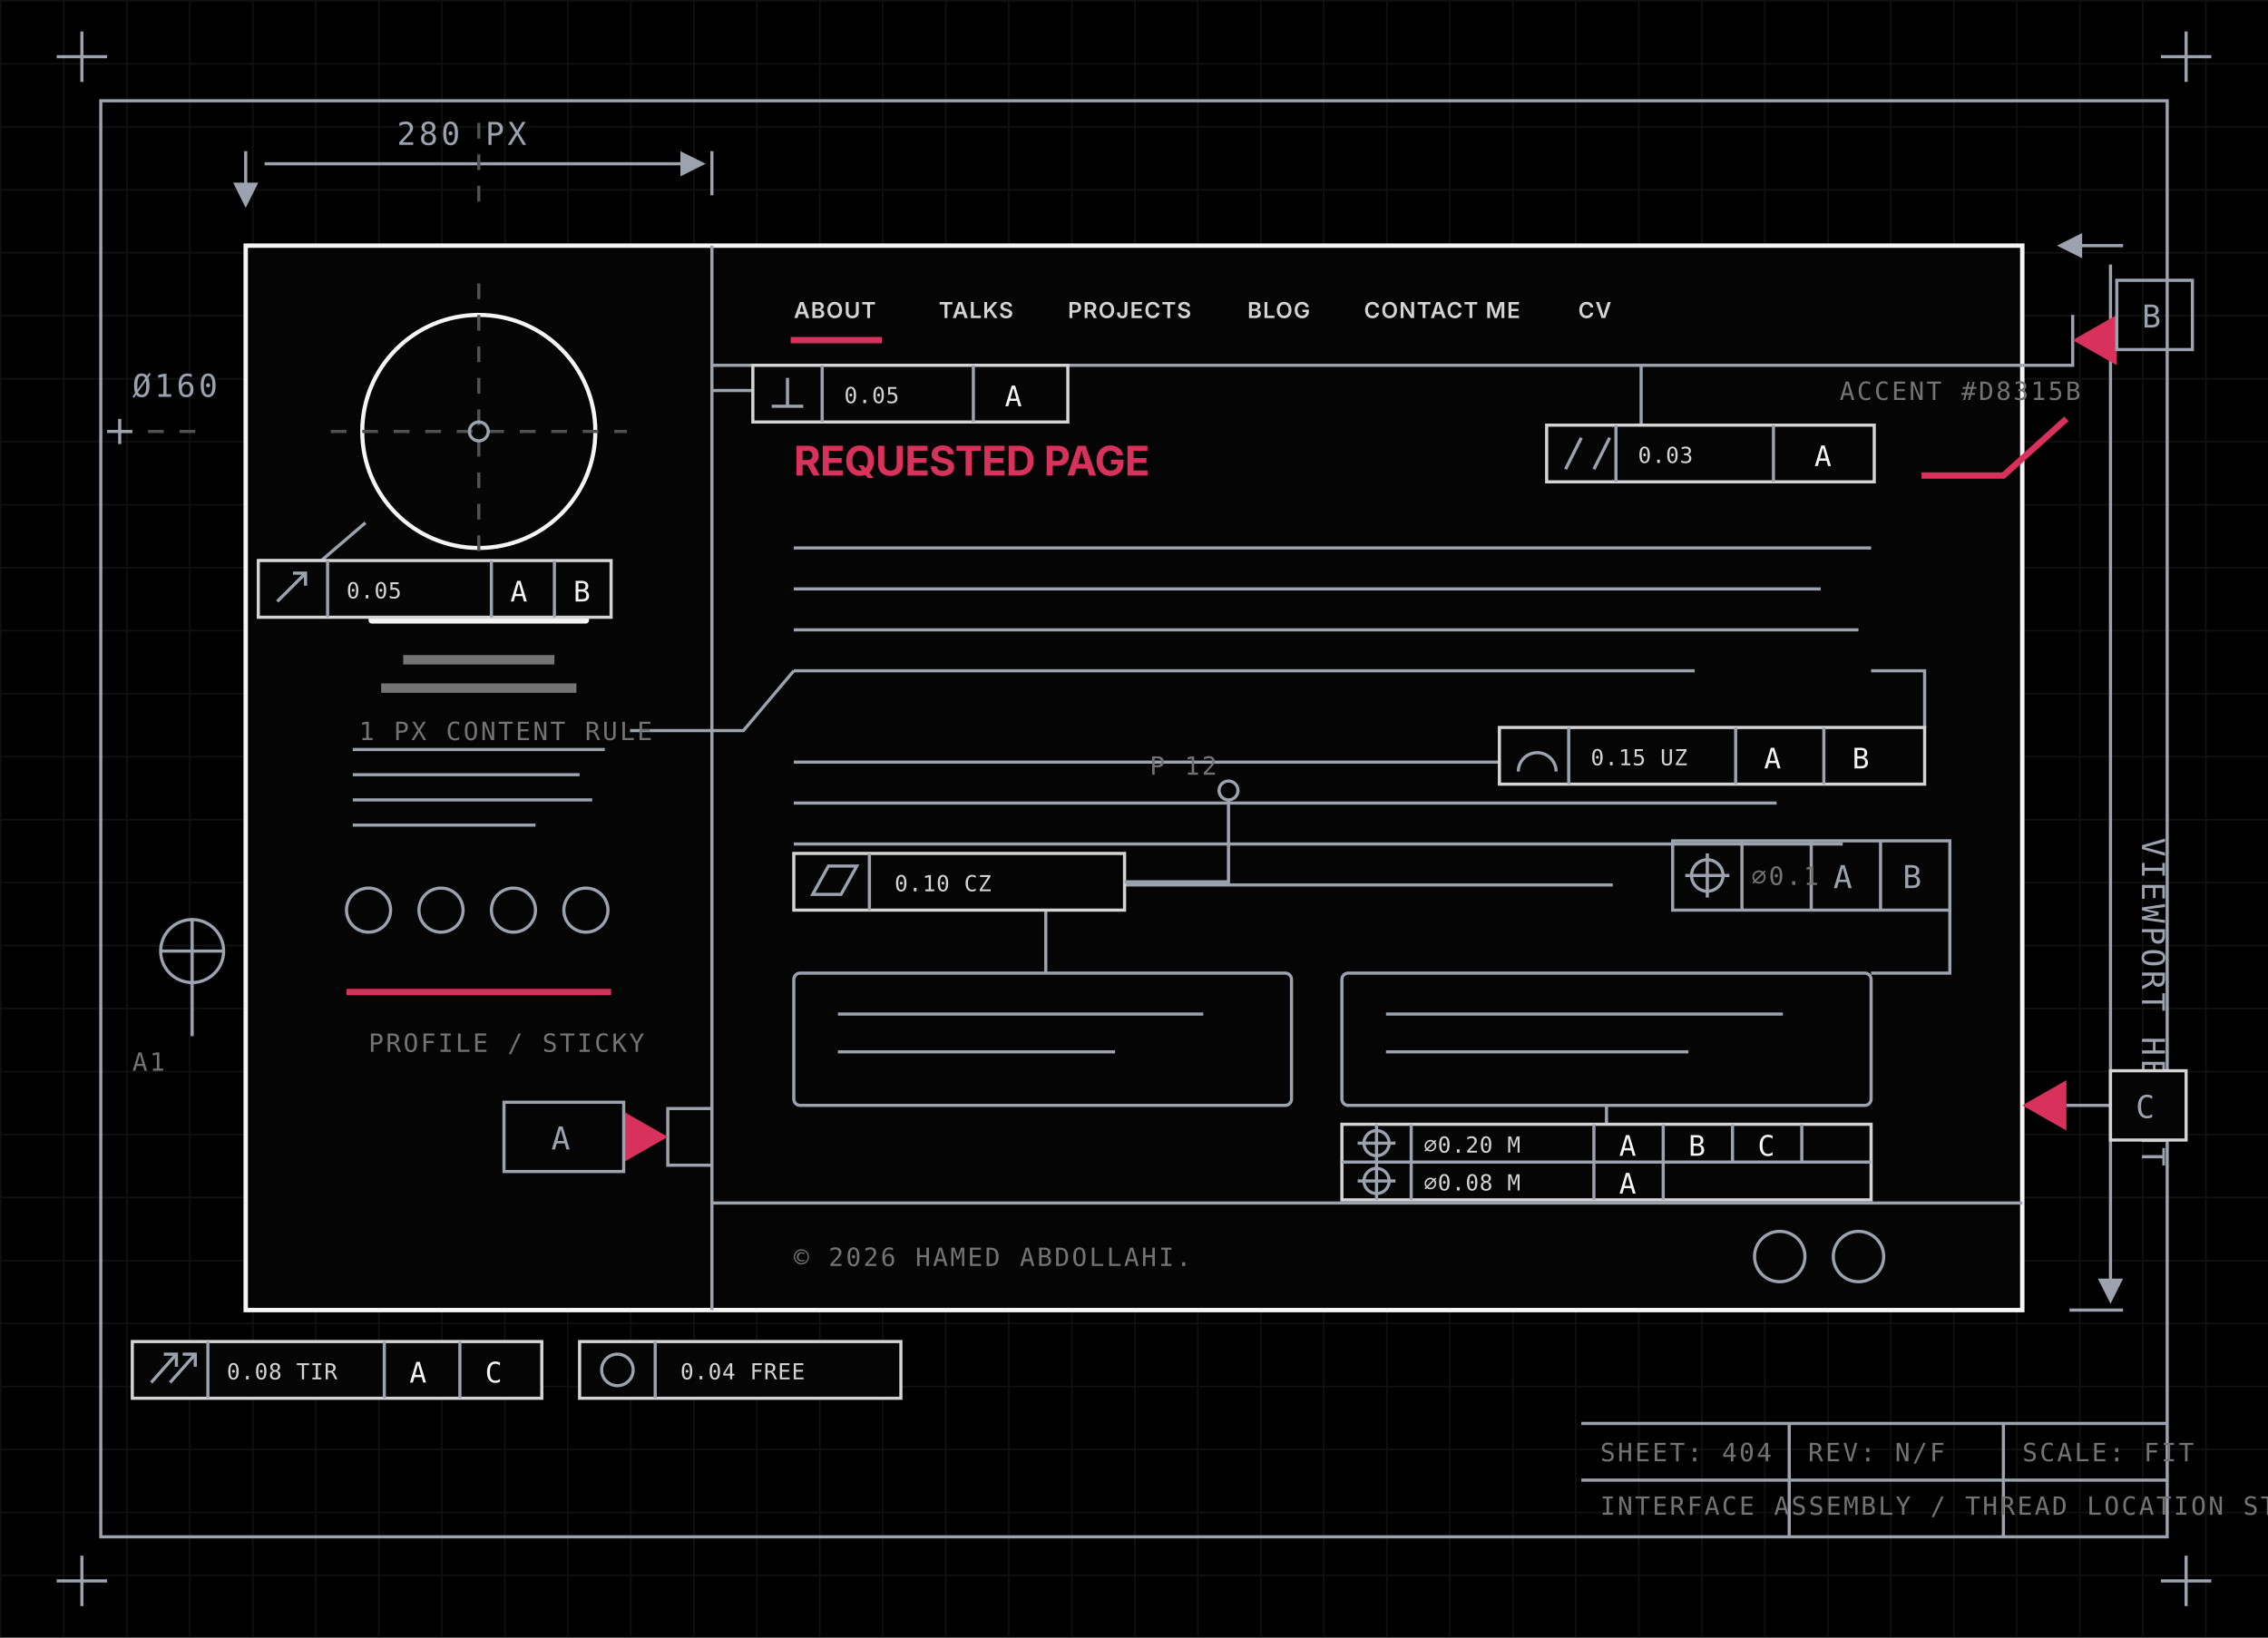
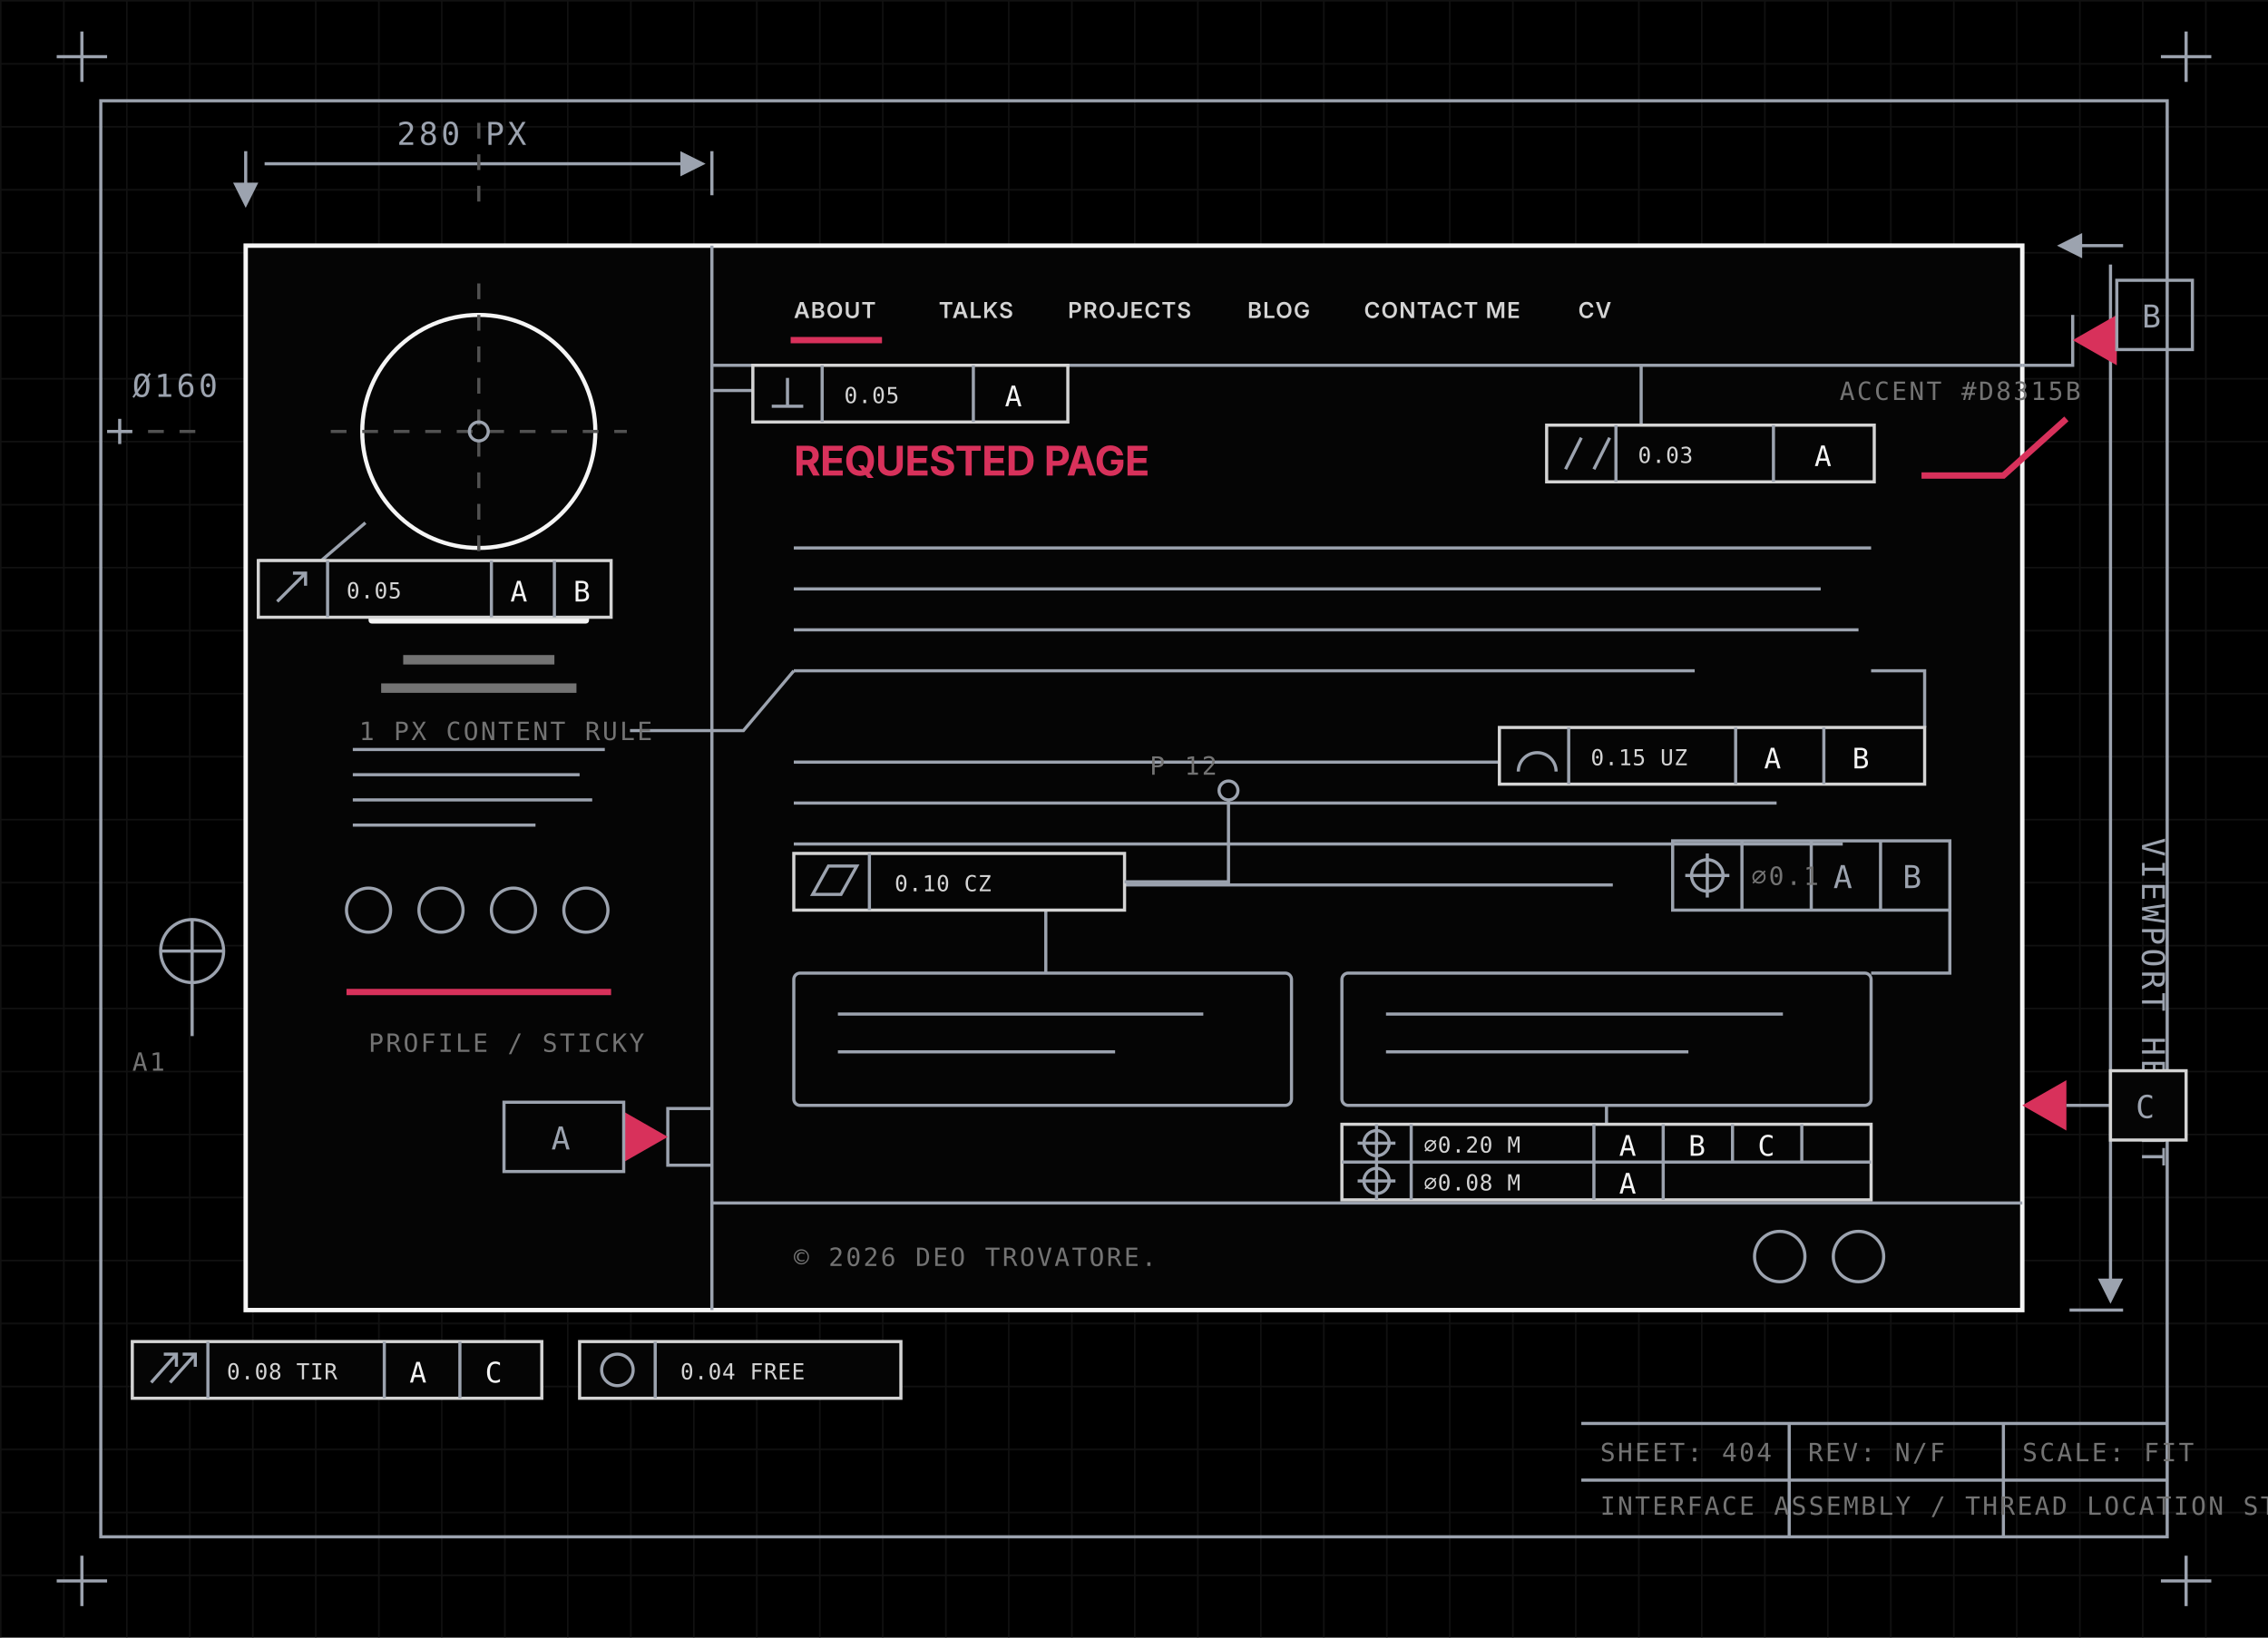
<svg xmlns="http://www.w3.org/2000/svg" viewBox="0 0 720 520" role="img" aria-labelledby="title desc">
  <defs>
    <pattern id="grid" width="20" height="20" patternUnits="userSpaceOnUse">
      <path d="M20 0H0V20" fill="none" stroke="#171717" stroke-width="1" />
    </pattern>
    <marker id="arrow" markerWidth="8" markerHeight="8" refX="4" refY="4" orient="auto-start-reverse">
      <path d="M8 4 0 0v8Z" fill="#9ca3af" />
    </marker>
    <style>
      .frame{fill:none;stroke:#f5f5f5;stroke-width:1.3;vector-effect:non-scaling-stroke}
      .fine{fill:none;stroke:#9ca3af;stroke-width:1;vector-effect:non-scaling-stroke}
      .ghost{fill:none;stroke:#525252;stroke-width:1;stroke-dasharray:5 5;vector-effect:non-scaling-stroke}
      .accent{fill:none;stroke:#d8315b;stroke-width:2;vector-effect:non-scaling-stroke}
      .fill-accent{fill:#d8315b}
      .fill-line{fill:#f5f5f5}
      .fill-muted{fill:#737373}
      .label{fill:#9ca3af;font:10px ui-monospace,SFMono-Regular,Consolas,monospace;letter-spacing:1px}
      .micro{fill:#737373;font:8px ui-monospace,SFMono-Regular,Consolas,monospace;letter-spacing:.7px}
      .nav{fill:#d4d4d4;font:7px Inter,Arial,sans-serif;font-weight:600;letter-spacing:.3px}
      .heading{fill:#d8315b;font:700 13px Inter,Arial,sans-serif;letter-spacing:-.2px}
      .fcf{fill:#050505;stroke:#d4d4d4;stroke-width:1;vector-effect:non-scaling-stroke}
      .fcf-type{fill:#f5f5f5;font:9px ui-monospace,SFMono-Regular,Consolas,monospace}
      .fcf-value{fill:#d4d4d4;font:7px ui-monospace,SFMono-Regular,Consolas,monospace;letter-spacing:.2px}
    </style>
  </defs>
  <rect width="720" height="520" fill="#000000" />
  <rect width="720" height="520" fill="url(#grid)" opacity=".72" />
  <path class="fine" d="M18 18h16M26 10v16M686 18h16M694 10v16M18 502h16M26 494v16M686 502h16M694 494v16" />
  <rect class="fine" x="32" y="32" width="656" height="456" />
  <path class="fine" d="M502 452h186M502 470h186M568 452v36M636 452v36" />
  <text class="micro" x="508" y="464">SHEET: 404</text>
  <text class="micro" x="574" y="464">REV: N/F</text>
  <text class="micro" x="642" y="464">SCALE: FIT</text>
  <text class="micro" x="508" y="481">INTERFACE ASSEMBLY / THREAD LOCATION STUDY</text>
  <rect x="78" y="78" width="564" height="338" fill="#050505" stroke="#f5f5f5" stroke-width="1.4" />
  <path class="fine" d="M226 78v338M226 116h416M226 382h416" />
  <circle class="frame" cx="152" cy="137" r="37" />
  <path class="ghost" d="M105 137h94M152 90v94" />
  <circle class="fine" cx="152" cy="137" r="3" />
  <rect class="fill-line" x="117" y="192" width="70" height="6" rx="1" />
  <rect class="fill-muted" x="128" y="208" width="48" height="3" />
  <rect class="fill-muted" x="121" y="217" width="62" height="3" />
  <path class="fine" d="M112 238h80M112 246h72M112 254h76M112 262h58" />
  <g class="fine">
    <circle cx="117" cy="289" r="7" />
    <circle cx="140" cy="289" r="7" />
    <circle cx="163" cy="289" r="7" />
    <circle cx="186" cy="289" r="7" />
  </g>
  <path class="accent" d="M110 315h84" />
  <text class="micro" x="117" y="334">PROFILE / STICKY</text>
  <text class="nav" x="252" y="101" fill="#d8315b">ABOUT</text>
  <text class="nav" x="298" y="101">TALKS</text>
  <text class="nav" x="339" y="101">PROJECTS</text>
  <text class="nav" x="396" y="101">BLOG</text>
  <text class="nav" x="433" y="101">CONTACT ME</text>
  <text class="nav" x="501" y="101">CV</text>
  <path class="accent" d="M251 108h29" />
  <text class="heading" x="252" y="151">REQUESTED PAGE</text>
  <path class="fine" d="M252 174h342M252 187h326M252 200h338M252 213h286" />
  <path class="fine" d="M252 242h342M252 255h312M252 268h333M252 281h260" />
  <rect class="fine" x="252" y="309" width="158" height="42" rx="2" />
  <path class="fine" d="M266 322h116M266 334h88" />
  <rect class="fine" x="426" y="309" width="168" height="42" rx="2" />
  <path class="fine" d="M440 322h126M440 334h96" />
-   <text class="micro" x="252" y="402">© 2026 HAMED ABDOLLAHI.</text>
+   <text class="micro" x="252" y="402">© 2026 DEO TROVATORE.</text>
  <circle class="fine" cx="565" cy="399" r="8" />
  <circle class="fine" cx="590" cy="399" r="8" />
  <path class="fine" d="M78 62v-14M226 62v-14M84 52h136" marker-start="url(#arrow)" marker-end="url(#arrow)" />
  <text class="label" x="126" y="46">280 PX</text>
  <path class="fine" d="M657 78h17M657 416h17M670 84v326" marker-start="url(#arrow)" marker-end="url(#arrow)" />
  <text class="label" x="680" y="266" transform="rotate(90 680 266)">VIEWPORT HEIGHT</text>
  <path class="ghost" d="M62 137h-24M152 64V38" />
  <path class="fine" d="M38 133v8M34 137h8" />
  <text class="label" x="42" y="126">Ø160</text>
  <path class="fine" d="M226 352h-14v18h14" />
  <path class="fill-accent" d="M212 361 198 353v16Z" />
  <rect class="fine" x="160" y="350" width="38" height="22" />
  <text class="label" x="175" y="365">A</text>
  <path class="fine" d="M594 309h25v-20" />
  <rect class="fine" x="531" y="267" width="88" height="22" />
  <path class="fine" d="M553 267v22M575 267v22M597 267v22" />
  <circle class="fine" cx="542" cy="278" r="5" />
  <path class="fine" d="M535 278h14M542 271v14" />
  <text class="micro" x="556" y="281">⌀0.1</text>
  <text class="label" x="582" y="282">A</text>
  <text class="label" x="604" y="282">B</text>
  <path class="fine" d="M642 116h16v-16" />
  <path class="fill-accent" d="M658 108 672 100v16Z" />
  <rect class="fine" x="672" y="89" width="24" height="22" />
  <text class="label" x="680" y="104">B</text>
  <path class="fine" d="M252 213 236 232h-36" />
  <text class="micro" x="114" y="235">1 PX CONTENT RULE</text>
  <path class="accent" d="M610 151h26l20-18" />
  <text class="micro" x="584" y="127" fill="#d8315b">ACCENT #D8315B</text>
  <path class="fine" d="M116 166 102 178H82" />
  <rect class="fcf" x="82" y="178" width="112" height="18" />
  <path class="fine" d="M104 178v18M156 178v18M176 178v18" />
  <path class="fine" d="m88 191 9-9m-4 0h4v4" />
  <text class="fcf-value" x="110" y="190">0.05</text>
  <text class="fcf-type" x="162" y="191">A</text>
  <text class="fcf-type" x="182" y="191">B</text>
  <path class="fine" d="M226 124h13" />
  <rect class="fcf" x="239" y="116" width="100" height="18" />
  <path class="fine" d="M261 116v18M309 116v18" />
  <path class="fine" d="M245 129h10m-5 0v-9" />
  <text class="fcf-value" x="268" y="128">0.05</text>
  <text class="fcf-type" x="319" y="129">A</text>
  <path class="fine" d="M521 116v19" />
  <rect class="fcf" x="491" y="135" width="104" height="18" />
  <path class="fine" d="M513 135v18M563 135v18" />
  <path class="fine" d="m497 149 5-10m4 10 5-10" />
  <text class="fcf-value" x="520" y="147">0.03</text>
  <text class="fcf-type" x="576" y="148">A</text>
  <path class="fine" d="M594 213h17v18" />
  <rect class="fcf" x="476" y="231" width="135" height="18" />
  <path class="fine" d="M498 231v18M551 231v18M579 231v18" />
  <path class="fine" d="M482 245a6 6 0 0 1 12 0" />
  <text class="fcf-value" x="505" y="243">0.15 UZ</text>
  <text class="fcf-type" x="560" y="244">A</text>
  <text class="fcf-type" x="588" y="244">B</text>
  <path class="fine" d="M332 309v-20" />
  <rect class="fcf" x="252" y="271" width="105" height="18" />
  <path class="fine" d="M276 271v18" />
  <path class="fine" d="m258 284 5-9h9l-5 9Z" />
  <text class="fcf-value" x="284" y="283">0.10 CZ</text>
  <path class="fine" d="M510 351v6" />
  <rect class="fcf" x="426" y="357" width="168" height="24" />
  <path class="fine" d="M448 357v24M506 357v24M528 357v24M550 357v12M572 357v12M426 369h168" />
  <circle class="fine" cx="437" cy="363" r="4" />
  <path class="fine" d="M431 363h12M437 357v12" />
  <circle class="fine" cx="437" cy="375" r="4" />
  <path class="fine" d="M431 375h12M437 369v12" />
  <text class="fcf-value" x="452" y="366">⌀0.20 M</text>
  <text class="fcf-value" x="452" y="378">⌀0.08 M</text>
  <text class="fcf-type" x="514" y="367">A</text>
  <text class="fcf-type" x="536" y="367">B</text>
  <text class="fcf-type" x="558" y="367">C</text>
  <text class="fcf-type" x="514" y="379">A</text>
  <path class="fill-accent" d="M642 351 656 343v16Z" />
  <path class="fine" d="M656 351h14" />
  <rect class="fcf" x="670" y="340" width="24" height="22" />
  <text class="label" x="678" y="355">C</text>
  <circle class="fine" cx="61" cy="302" r="10" />
  <path class="fine" d="M51 302h20M61 292v20M61 312v17" />
  <text class="micro" x="42" y="340">A1</text>
  <rect class="fcf" x="42" y="426" width="130" height="18" />
  <path class="fine" d="M66 426v18M122 426v18M146 426v18" />
  <path class="fine" d="m48 439 8-9m-4 0h4v4m-2 5 8-9m-4 0h4v4" />
  <text class="fcf-value" x="72" y="438">0.08 TIR</text>
  <text class="fcf-type" x="130" y="439">A</text>
  <text class="fcf-type" x="154" y="439">C</text>
  <rect class="fcf" x="184" y="426" width="102" height="18" />
  <path class="fine" d="M208 426v18" />
  <circle class="fine" cx="196" cy="435" r="5" />
  <text class="fcf-value" x="216" y="438">0.04 FREE</text>
  <path class="fine" d="M357 280h33v-26" />
  <circle class="fine" cx="390" cy="251" r="3" />
  <text class="micro" x="365" y="246">P 12</text>
</svg>
